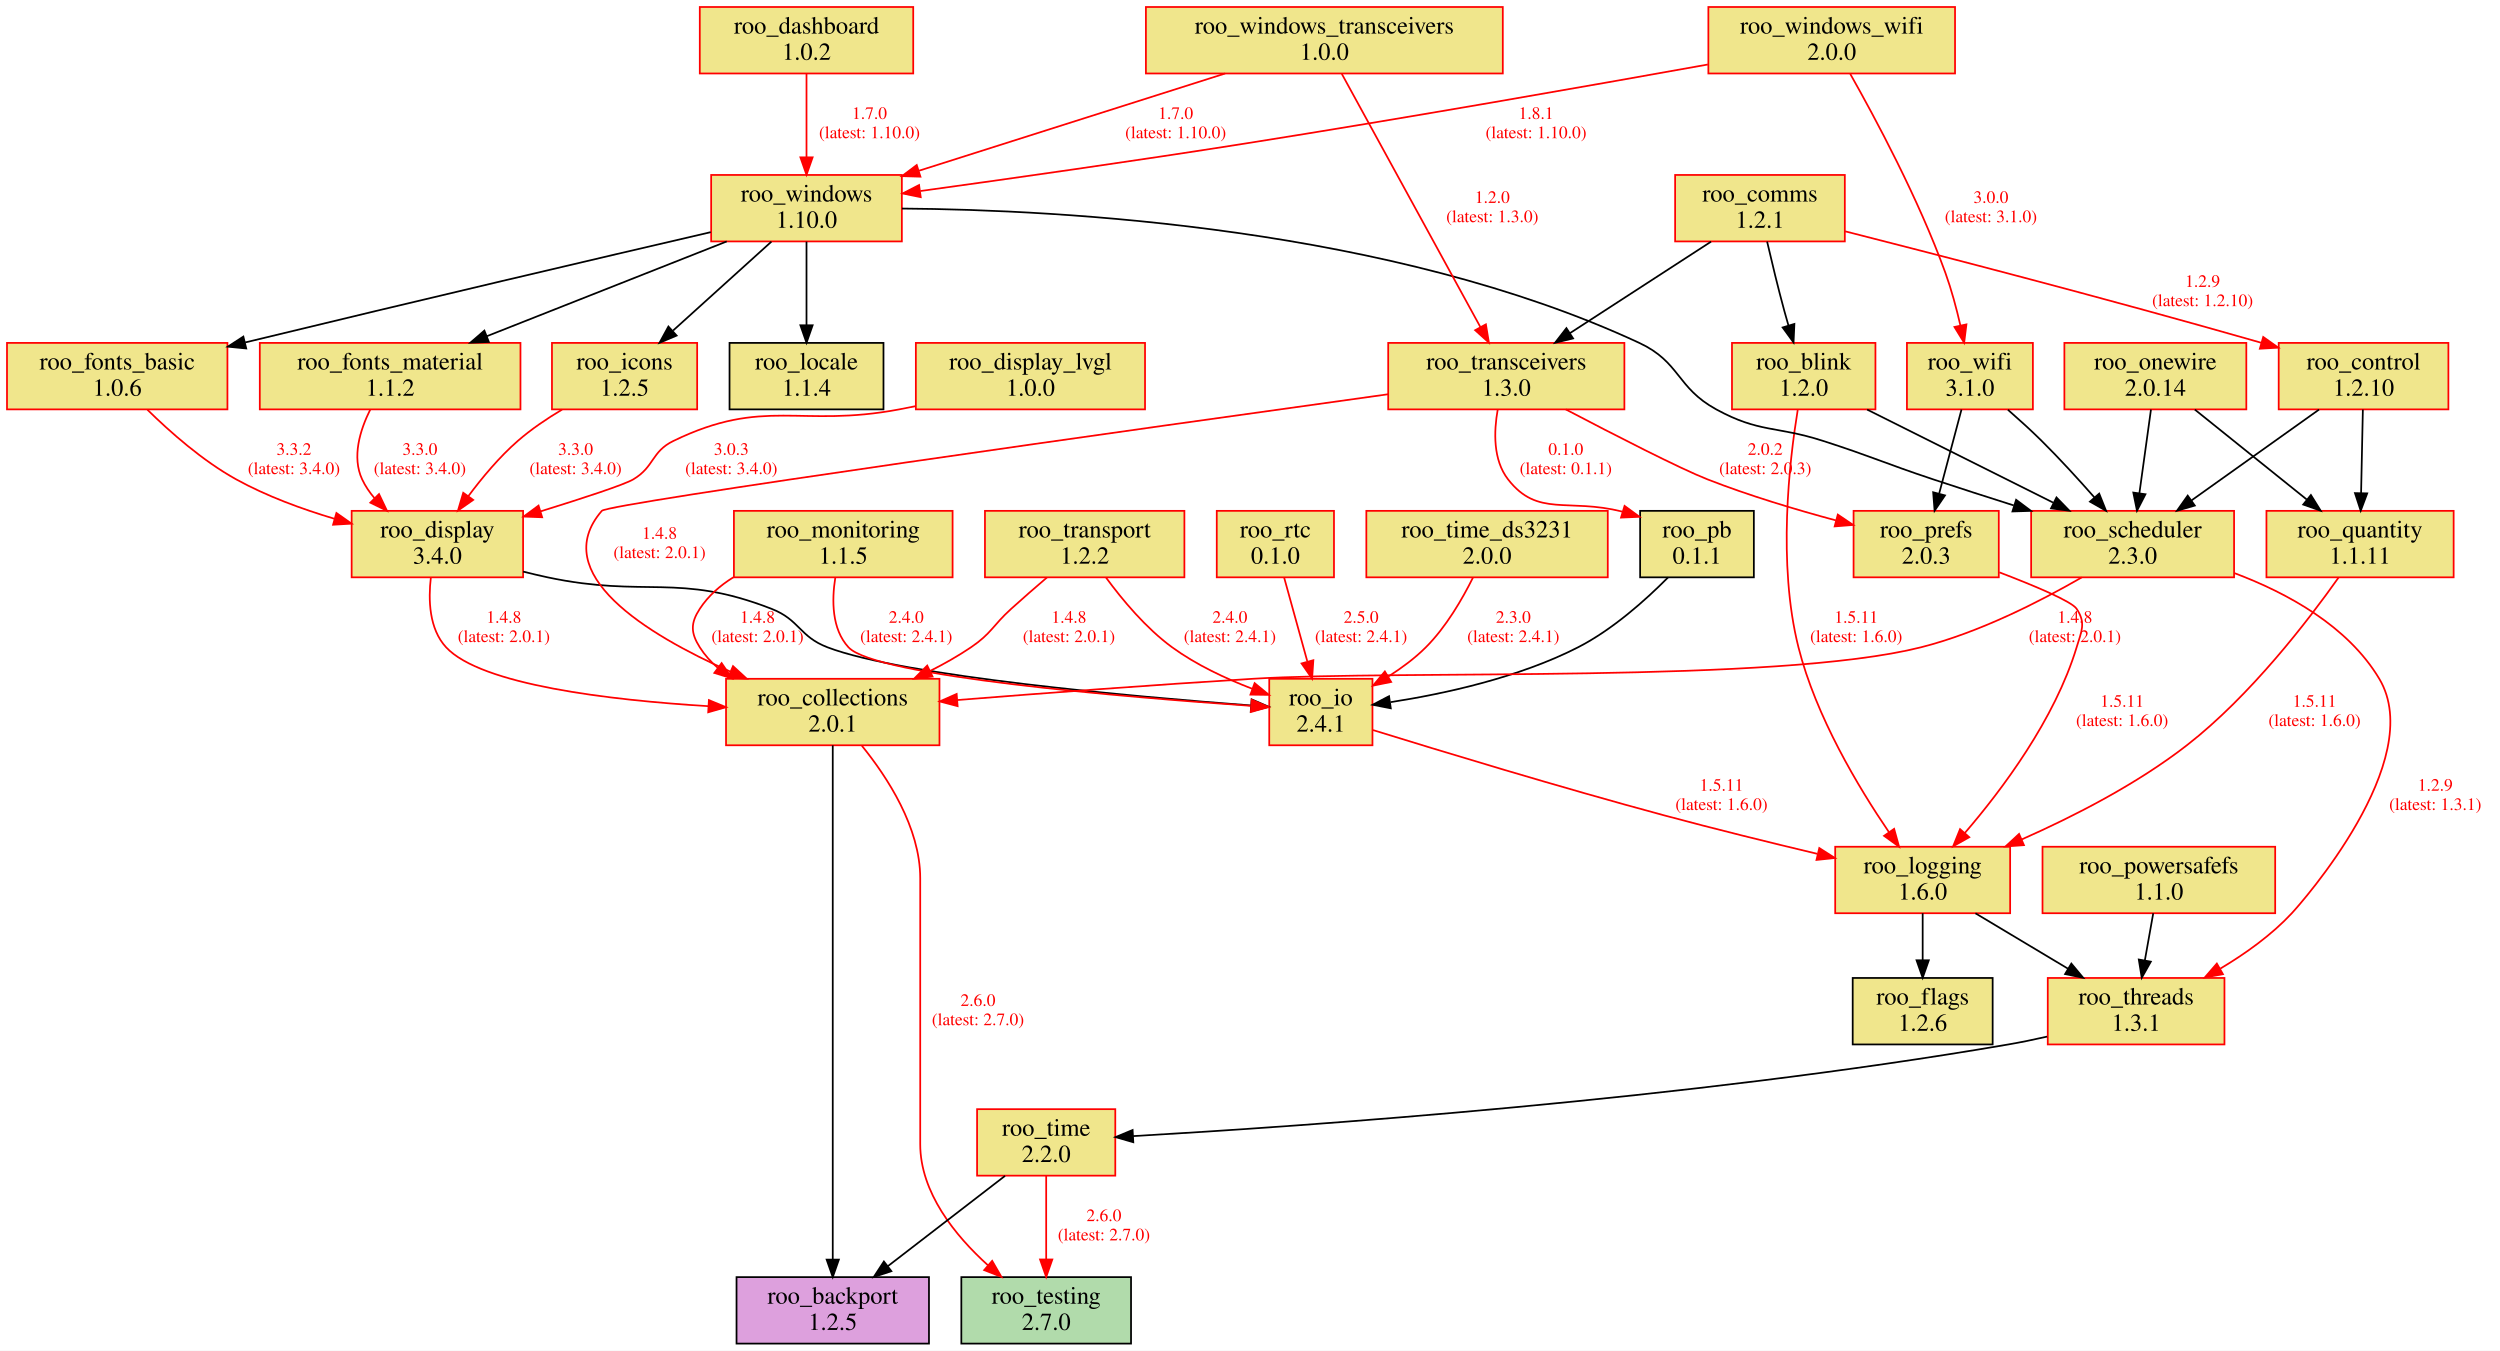
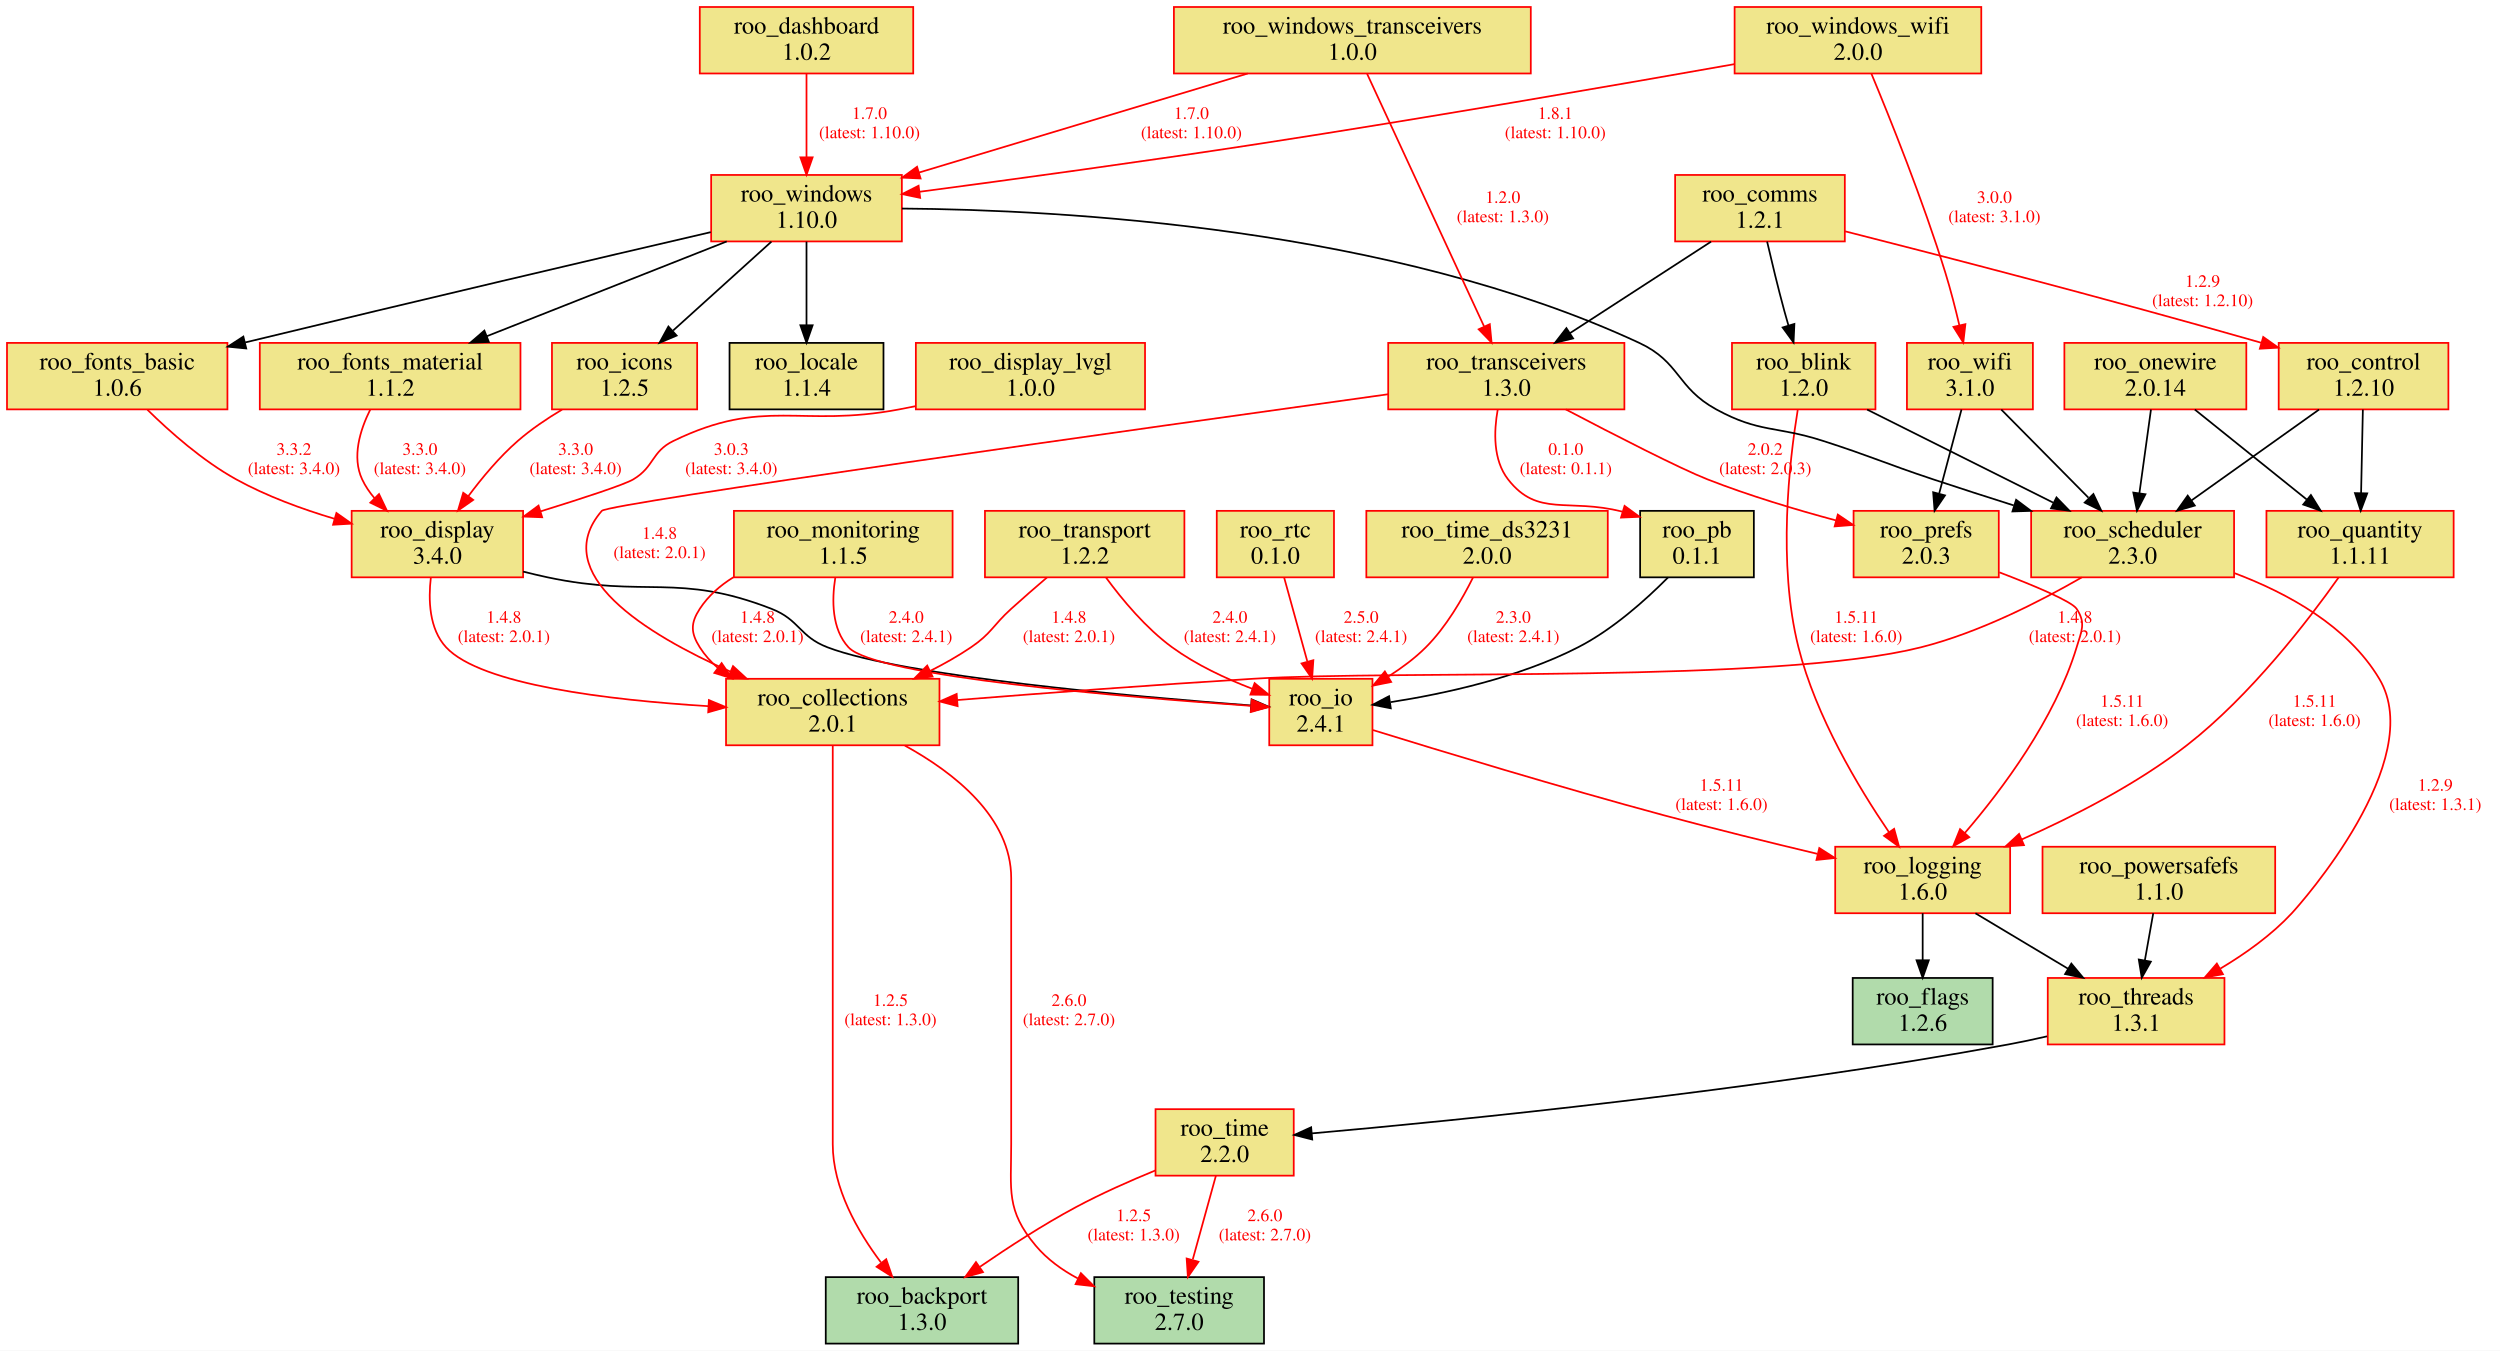
<svg xmlns="http://www.w3.org/2000/svg" width="1429pt" height="772pt" viewBox="0.00 0.00 1429.00 772.00">
  <g id="graph0" class="graph" transform="scale(1 1) rotate(0) translate(4 768)">
    <polygon fill="white" stroke="transparent" points="-4,4 -4,-768 1425,-768 1425,4 -4,4" />
    <g id="node1" class="node">
-       <polygon fill="plum" stroke="black" points="527,-38 417,-38 417,0 527,0 527,-38" />
-       <text text-anchor="middle" x="472" y="-22.8" font-family="Times,serif" font-size="14.00">roo_backport</text>
-       <text text-anchor="middle" x="472" y="-7.8" font-family="Times,serif" font-size="14.00">1.2.5</text>
+       <polygon fill="#b1dbab" stroke="black" points="578,-38 468,-38 468,0 578,0 578,-38" />
+       <text text-anchor="middle" x="523" y="-22.8" font-family="Times,serif" font-size="14.00">roo_backport</text>
+       <text text-anchor="middle" x="523" y="-7.8" font-family="Times,serif" font-size="14.00">1.3.0</text>
    </g>
    <g id="node2" class="node">
      <polygon fill="khaki" stroke="red" points="1068,-572 986,-572 986,-534 1068,-534 1068,-572" />
      <text text-anchor="middle" x="1027" y="-556.8" font-family="Times,serif" font-size="14.00">roo_blink</text>
      <text text-anchor="middle" x="1027" y="-541.8" font-family="Times,serif" font-size="14.00">1.2.0</text>
    </g>
    <g id="node15" class="node">
      <polygon fill="khaki" stroke="red" points="1145,-284 1045,-284 1045,-246 1145,-246 1145,-284" />
      <text text-anchor="middle" x="1095" y="-268.8" font-family="Times,serif" font-size="14.00">roo_logging</text>
      <text text-anchor="middle" x="1095" y="-253.8" font-family="Times,serif" font-size="14.00">1.6.0</text>
    </g>
    <g id="edge1" class="edge">
      <path fill="none" stroke="red" d="M1023.57,-533.63C1018.79,-504.4 1011.98,-445.71 1024,-398 1033.95,-358.5 1058.28,-317.95 1075.68,-292.4" />
      <polygon fill="red" stroke="red" points="1078.68,-294.23 1081.51,-284.02 1072.93,-290.23 1078.68,-294.23" />
      <text text-anchor="middle" x="1057" y="-412" font-family="Times,serif" font-size="10.00" fill="red">1.5.11</text>
      <text text-anchor="middle" x="1057" y="-401" font-family="Times,serif" font-size="10.00" fill="red">(latest: 1.6.0)</text>
    </g>
    <g id="node23" class="node">
      <polygon fill="khaki" stroke="red" points="1273,-476 1157,-476 1157,-438 1273,-438 1273,-476" />
      <text text-anchor="middle" x="1215" y="-460.8" font-family="Times,serif" font-size="14.00">roo_scheduler</text>
      <text text-anchor="middle" x="1215" y="-445.8" font-family="Times,serif" font-size="14.00">2.3.0</text>
    </g>
    <g id="edge2" class="edge">
      <path fill="none" stroke="black" d="M1063.25,-533.88C1093.55,-518.73 1136.92,-497.04 1169.54,-480.73" />
      <polygon fill="black" stroke="black" points="1171.48,-483.67 1178.86,-476.07 1168.35,-477.41 1171.48,-483.67" />
    </g>
    <g id="node3" class="node">
      <polygon fill="khaki" stroke="red" points="533,-380 411,-380 411,-342 533,-342 533,-380" />
      <text text-anchor="middle" x="472" y="-364.8" font-family="Times,serif" font-size="14.00">roo_collections</text>
      <text text-anchor="middle" x="472" y="-349.8" font-family="Times,serif" font-size="14.00">2.0.1</text>
    </g>
    <g id="edge4" class="edge">
-       <path fill="none" stroke="black" d="M472,-341.98C472,-323.06 472,-292.44 472,-266 472,-266 472,-266 472,-114 472,-91.9 472,-66.88 472,-48.21" />
-       <polygon fill="black" stroke="black" points="475.5,-48.02 472,-38.02 468.5,-48.02 475.5,-48.02" />
+       <path fill="none" stroke="red" d="M472,-341.98C472,-323.06 472,-292.44 472,-266 472,-266 472,-266 472,-114 472,-88.95 486.17,-64.19 499.57,-46.38" />
+       <polygon fill="red" stroke="red" points="502.56,-48.24 506.02,-38.22 497.07,-43.9 502.56,-48.24" />
+       <text text-anchor="middle" x="505" y="-193" font-family="Times,serif" font-size="10.00" fill="red">1.2.5</text>
+       <text text-anchor="middle" x="505" y="-182" font-family="Times,serif" font-size="10.00" fill="red">(latest: 1.3.0)</text>
    </g>
    <g id="node24" class="node">
-       <polygon fill="#b1dbab" stroke="black" points="642.5,-38 545.5,-38 545.5,0 642.5,0 642.5,-38" />
-       <text text-anchor="middle" x="594" y="-22.8" font-family="Times,serif" font-size="14.00">roo_testing</text>
-       <text text-anchor="middle" x="594" y="-7.8" font-family="Times,serif" font-size="14.00">2.7.0</text>
+       <polygon fill="#b1dbab" stroke="black" points="718.5,-38 621.5,-38 621.5,0 718.5,0 718.5,-38" />
+       <text text-anchor="middle" x="670" y="-22.8" font-family="Times,serif" font-size="14.00">roo_testing</text>
+       <text text-anchor="middle" x="670" y="-7.8" font-family="Times,serif" font-size="14.00">2.7.0</text>
    </g>
    <g id="edge3" class="edge">
-       <path fill="none" stroke="red" d="M488.65,-341.72C503.19,-323.8 522,-295.02 522,-266 522,-266 522,-266 522,-114 522,-86.36 541.87,-61.82 560.73,-44.75" />
-       <polygon fill="red" stroke="red" points="563.12,-47.31 568.41,-38.13 558.55,-42.01 563.12,-47.31" />
-       <text text-anchor="middle" x="555" y="-193" font-family="Times,serif" font-size="10.00" fill="red">2.6.0</text>
-       <text text-anchor="middle" x="555" y="-182" font-family="Times,serif" font-size="10.00" fill="red">(latest: 2.7.0)</text>
+       <path fill="none" stroke="red" d="M513.19,-341.84C541.5,-326.26 574,-300.8 574,-266 574,-266 574,-266 574,-114 574,-87.48 570.98,-76.33 588,-56 594.51,-48.22 603.03,-42.07 612.11,-37.22" />
+       <polygon fill="red" stroke="red" points="613.83,-40.28 621.33,-32.79 610.8,-33.97 613.83,-40.28" />
+       <text text-anchor="middle" x="607" y="-193" font-family="Times,serif" font-size="10.00" fill="red">2.6.0</text>
+       <text text-anchor="middle" x="607" y="-182" font-family="Times,serif" font-size="10.00" fill="red">(latest: 2.7.0)</text>
    </g>
    <g id="node4" class="node">
      <polygon fill="khaki" stroke="red" points="1050.5,-668 953.5,-668 953.5,-630 1050.5,-630 1050.5,-668" />
      <text text-anchor="middle" x="1002" y="-652.8" font-family="Times,serif" font-size="14.00">roo_comms</text>
      <text text-anchor="middle" x="1002" y="-637.8" font-family="Times,serif" font-size="14.00">1.2.1</text>
    </g>
    <g id="edge5" class="edge">
      <path fill="none" stroke="black" d="M1006.08,-629.9C1008.73,-618.43 1012.37,-603.29 1016,-590 1016.72,-587.37 1017.49,-584.65 1018.29,-581.92" />
      <polygon fill="black" stroke="black" points="1021.67,-582.84 1021.19,-572.25 1014.96,-580.82 1021.67,-582.84" />
    </g>
    <g id="node5" class="node">
      <polygon fill="khaki" stroke="red" points="1395.5,-572 1298.5,-572 1298.5,-534 1395.5,-534 1395.5,-572" />
      <text text-anchor="middle" x="1347" y="-556.8" font-family="Times,serif" font-size="14.00">roo_control</text>
      <text text-anchor="middle" x="1347" y="-541.8" font-family="Times,serif" font-size="14.00">1.2.10</text>
    </g>
    <g id="edge6" class="edge">
      <path fill="none" stroke="red" d="M1050.67,-635.78C1105.88,-621.76 1198.83,-597.72 1288.52,-572.08" />
      <polygon fill="red" stroke="red" points="1289.66,-575.4 1298.31,-569.27 1287.73,-568.67 1289.66,-575.4" />
      <text text-anchor="middle" x="1255" y="-604" font-family="Times,serif" font-size="10.00" fill="red">1.2.9</text>
      <text text-anchor="middle" x="1255" y="-593" font-family="Times,serif" font-size="10.00" fill="red">(latest: 1.2.10)</text>
    </g>
    <g id="node28" class="node">
      <polygon fill="khaki" stroke="red" points="924.5,-572 789.5,-572 789.5,-534 924.5,-534 924.5,-572" />
      <text text-anchor="middle" x="857" y="-556.8" font-family="Times,serif" font-size="14.00">roo_transceivers</text>
      <text text-anchor="middle" x="857" y="-541.8" font-family="Times,serif" font-size="14.00">1.3.0</text>
    </g>
    <g id="edge7" class="edge">
      <path fill="none" stroke="black" d="M974.04,-629.88C951.07,-614.99 918.37,-593.78 893.37,-577.57" />
      <polygon fill="black" stroke="black" points="895.17,-574.57 884.87,-572.07 891.36,-580.45 895.17,-574.57" />
    </g>
    <g id="node21" class="node">
      <polygon fill="khaki" stroke="red" points="1398.5,-476 1291.5,-476 1291.5,-438 1398.5,-438 1398.5,-476" />
      <text text-anchor="middle" x="1345" y="-460.8" font-family="Times,serif" font-size="14.00">roo_quantity</text>
      <text text-anchor="middle" x="1345" y="-445.8" font-family="Times,serif" font-size="14.00">1.1.11</text>
    </g>
    <g id="edge8" class="edge">
      <path fill="none" stroke="black" d="M1346.61,-533.88C1346.33,-520.35 1345.93,-501.62 1345.6,-486.15" />
      <polygon fill="black" stroke="black" points="1349.1,-485.99 1345.38,-476.07 1342.1,-486.14 1349.1,-485.99" />
    </g>
    <g id="edge9" class="edge">
      <path fill="none" stroke="black" d="M1321.55,-533.88C1300.82,-519.12 1271.39,-498.15 1248.7,-482" />
      <polygon fill="black" stroke="black" points="1250.55,-479.02 1240.37,-476.07 1246.49,-484.72 1250.55,-479.02" />
    </g>
    <g id="node6" class="node">
      <polygon fill="khaki" stroke="red" points="518,-764 396,-764 396,-726 518,-726 518,-764" />
      <text text-anchor="middle" x="457" y="-748.8" font-family="Times,serif" font-size="14.00">roo_dashboard</text>
      <text text-anchor="middle" x="457" y="-733.8" font-family="Times,serif" font-size="14.00">1.0.2</text>
    </g>
    <g id="node31" class="node">
      <polygon fill="khaki" stroke="red" points="511.5,-668 402.5,-668 402.5,-630 511.5,-630 511.5,-668" />
      <text text-anchor="middle" x="457" y="-652.8" font-family="Times,serif" font-size="14.00">roo_windows</text>
      <text text-anchor="middle" x="457" y="-637.8" font-family="Times,serif" font-size="14.00">1.10.0</text>
    </g>
    <g id="edge10" class="edge">
      <path fill="none" stroke="red" d="M457,-725.88C457,-712.35 457,-693.62 457,-678.15" />
      <polygon fill="red" stroke="red" points="460.5,-678.07 457,-668.07 453.5,-678.07 460.5,-678.07" />
      <text text-anchor="middle" x="493" y="-700" font-family="Times,serif" font-size="10.00" fill="red">1.7.0</text>
      <text text-anchor="middle" x="493" y="-689" font-family="Times,serif" font-size="10.00" fill="red">(latest: 1.10.0)</text>
    </g>
    <g id="node7" class="node">
      <polygon fill="khaki" stroke="red" points="295,-476 197,-476 197,-438 295,-438 295,-476" />
      <text text-anchor="middle" x="246" y="-460.8" font-family="Times,serif" font-size="14.00">roo_display</text>
      <text text-anchor="middle" x="246" y="-445.8" font-family="Times,serif" font-size="14.00">3.4.0</text>
    </g>
    <g id="edge11" class="edge">
      <path fill="none" stroke="red" d="M242.29,-438C240.77,-425.22 241.24,-408.52 251,-398 270.95,-376.49 344.2,-367.83 400.96,-364.34" />
      <polygon fill="red" stroke="red" points="401.21,-367.83 410.99,-363.77 400.81,-360.85 401.21,-367.83" />
      <text text-anchor="middle" x="284" y="-412" font-family="Times,serif" font-size="10.00" fill="red">1.4.8</text>
      <text text-anchor="middle" x="284" y="-401" font-family="Times,serif" font-size="10.00" fill="red">(latest: 2.0.1)</text>
    </g>
    <g id="node13" class="node">
      <polygon fill="khaki" stroke="red" points="780.5,-380 721.5,-380 721.5,-342 780.5,-342 780.5,-380" />
      <text text-anchor="middle" x="751" y="-364.8" font-family="Times,serif" font-size="14.00">roo_io</text>
      <text text-anchor="middle" x="751" y="-349.8" font-family="Times,serif" font-size="14.00">2.4.1</text>
    </g>
    <g id="edge12" class="edge">
      <path fill="none" stroke="black" d="M295.02,-441.28C299.72,-440.09 304.44,-438.97 309,-438 365.2,-426.08 383.46,-440.83 437,-420 453.08,-413.74 452.88,-404.15 469,-398 512.33,-381.46 644.03,-369.8 711,-364.77" />
      <polygon fill="black" stroke="black" points="711.45,-368.25 721.16,-364.02 710.93,-361.27 711.45,-368.25" />
    </g>
    <g id="node8" class="node">
      <polygon fill="khaki" stroke="red" points="650.5,-572 519.5,-572 519.5,-534 650.5,-534 650.5,-572" />
      <text text-anchor="middle" x="585" y="-556.8" font-family="Times,serif" font-size="14.00">roo_display_lvgl</text>
      <text text-anchor="middle" x="585" y="-541.8" font-family="Times,serif" font-size="14.00">1.0.0</text>
    </g>
    <g id="edge13" class="edge">
      <path fill="none" stroke="red" d="M519.23,-535.83C516.11,-535.19 513.03,-534.57 510,-534 453.12,-523.23 433.1,-541.23 381,-516 368.27,-509.84 370.15,-501.24 358,-494 352.89,-490.96 329.22,-483.22 304.95,-475.7" />
      <polygon fill="red" stroke="red" points="305.89,-472.33 295.3,-472.73 303.83,-479.02 305.89,-472.33" />
      <text text-anchor="middle" x="414" y="-508" font-family="Times,serif" font-size="10.00" fill="red">3.0.3</text>
      <text text-anchor="middle" x="414" y="-497" font-family="Times,serif" font-size="10.00" fill="red">(latest: 3.4.0)</text>
    </g>
    <g id="node9" class="node">
-       <polygon fill="khaki" stroke="black" points="1135,-209 1055,-209 1055,-171 1135,-171 1135,-209" />
+       <polygon fill="#b1dbab" stroke="black" points="1135,-209 1055,-209 1055,-171 1135,-171 1135,-209" />
      <text text-anchor="middle" x="1095" y="-193.8" font-family="Times,serif" font-size="14.00">roo_flags</text>
      <text text-anchor="middle" x="1095" y="-178.8" font-family="Times,serif" font-size="14.00">1.2.6</text>
    </g>
    <g id="node10" class="node">
      <polygon fill="khaki" stroke="red" points="126,-572 0,-572 0,-534 126,-534 126,-572" />
      <text text-anchor="middle" x="63" y="-556.8" font-family="Times,serif" font-size="14.00">roo_fonts_basic</text>
      <text text-anchor="middle" x="63" y="-541.8" font-family="Times,serif" font-size="14.00">1.0.6</text>
    </g>
    <g id="edge14" class="edge">
      <path fill="none" stroke="red" d="M80.25,-533.81C93.17,-521.1 111.85,-504.58 131,-494 148.31,-484.44 168.51,-477.03 187.11,-471.49" />
      <polygon fill="red" stroke="red" points="188.3,-474.79 196.96,-468.68 186.38,-468.06 188.3,-474.79" />
      <text text-anchor="middle" x="164" y="-508" font-family="Times,serif" font-size="10.00" fill="red">3.3.2</text>
      <text text-anchor="middle" x="164" y="-497" font-family="Times,serif" font-size="10.00" fill="red">(latest: 3.4.0)</text>
    </g>
    <g id="node11" class="node">
      <polygon fill="khaki" stroke="red" points="293.5,-572 144.5,-572 144.5,-534 293.5,-534 293.5,-572" />
      <text text-anchor="middle" x="219" y="-556.8" font-family="Times,serif" font-size="14.00">roo_fonts_material</text>
      <text text-anchor="middle" x="219" y="-541.8" font-family="Times,serif" font-size="14.00">1.1.2</text>
    </g>
    <g id="edge15" class="edge">
      <path fill="none" stroke="red" d="M207.66,-533.94C201.81,-522.21 197.03,-506.78 203,-494 204.81,-490.13 207.26,-486.53 210.08,-483.22" />
      <polygon fill="red" stroke="red" points="212.65,-485.6 217.2,-476.03 207.68,-480.67 212.65,-485.6" />
      <text text-anchor="middle" x="236" y="-508" font-family="Times,serif" font-size="10.00" fill="red">3.3.0</text>
      <text text-anchor="middle" x="236" y="-497" font-family="Times,serif" font-size="10.00" fill="red">(latest: 3.4.0)</text>
    </g>
    <g id="node12" class="node">
      <polygon fill="khaki" stroke="red" points="394.5,-572 311.5,-572 311.5,-534 394.5,-534 394.5,-572" />
      <text text-anchor="middle" x="353" y="-556.8" font-family="Times,serif" font-size="14.00">roo_icons</text>
      <text text-anchor="middle" x="353" y="-541.8" font-family="Times,serif" font-size="14.00">1.2.5</text>
    </g>
    <g id="edge16" class="edge">
      <path fill="none" stroke="red" d="M317.3,-533.89C308.59,-528.7 299.6,-522.62 292,-516 281.45,-506.81 271.55,-494.94 263.66,-484.34" />
      <polygon fill="red" stroke="red" points="266.47,-482.25 257.79,-476.18 260.79,-486.34 266.47,-482.25" />
      <text text-anchor="middle" x="325" y="-508" font-family="Times,serif" font-size="10.00" fill="red">3.3.0</text>
      <text text-anchor="middle" x="325" y="-497" font-family="Times,serif" font-size="10.00" fill="red">(latest: 3.4.0)</text>
    </g>
    <g id="edge17" class="edge">
      <path fill="none" stroke="red" d="M780.76,-350.7C819.05,-338.84 887.72,-317.97 947,-302 975.75,-294.25 1007.85,-286.36 1034.78,-279.94" />
      <polygon fill="red" stroke="red" points="1035.91,-283.27 1044.83,-277.56 1034.3,-276.46 1035.91,-283.27" />
      <text text-anchor="middle" x="980" y="-316" font-family="Times,serif" font-size="10.00" fill="red">1.5.11</text>
      <text text-anchor="middle" x="980" y="-305" font-family="Times,serif" font-size="10.00" fill="red">(latest: 1.6.0)</text>
    </g>
    <g id="node14" class="node">
      <polygon fill="khaki" stroke="black" points="501,-572 413,-572 413,-534 501,-534 501,-572" />
      <text text-anchor="middle" x="457" y="-556.8" font-family="Times,serif" font-size="14.00">roo_locale</text>
      <text text-anchor="middle" x="457" y="-541.8" font-family="Times,serif" font-size="14.00">1.1.4</text>
    </g>
    <g id="edge18" class="edge">
      <path fill="none" stroke="black" d="M1095,-245.96C1095,-237.88 1095,-228.18 1095,-219.18" />
      <polygon fill="black" stroke="black" points="1098.5,-219.09 1095,-209.09 1091.5,-219.09 1098.5,-219.09" />
    </g>
    <g id="node25" class="node">
      <polygon fill="khaki" stroke="red" points="1267.5,-209 1166.5,-209 1166.5,-171 1267.5,-171 1267.5,-209" />
      <text text-anchor="middle" x="1217" y="-193.8" font-family="Times,serif" font-size="14.00">roo_threads</text>
      <text text-anchor="middle" x="1217" y="-178.8" font-family="Times,serif" font-size="14.00">1.3.1</text>
    </g>
    <g id="edge19" class="edge">
      <path fill="none" stroke="black" d="M1125.16,-245.96C1141.14,-236.39 1160.96,-224.53 1178.09,-214.28" />
      <polygon fill="black" stroke="black" points="1179.98,-217.23 1186.77,-209.09 1176.39,-211.22 1179.98,-217.23" />
    </g>
    <g id="node16" class="node">
      <polygon fill="khaki" stroke="red" points="540.5,-476 415.5,-476 415.5,-438 540.5,-438 540.5,-476" />
      <text text-anchor="middle" x="478" y="-460.8" font-family="Times,serif" font-size="14.00">roo_monitoring</text>
      <text text-anchor="middle" x="478" y="-445.8" font-family="Times,serif" font-size="14.00">1.1.5</text>
    </g>
    <g id="edge20" class="edge">
      <path fill="none" stroke="red" d="M415.17,-438.01C407.6,-433.32 400.85,-427.42 396,-420 390.65,-411.81 390.77,-406.26 396,-398 398.81,-393.56 402.32,-389.66 406.3,-386.24" />
      <polygon fill="red" stroke="red" points="408.48,-388.98 414.43,-380.21 404.31,-383.35 408.48,-388.98" />
      <text text-anchor="middle" x="429" y="-412" font-family="Times,serif" font-size="10.00" fill="red">1.4.8</text>
      <text text-anchor="middle" x="429" y="-401" font-family="Times,serif" font-size="10.00" fill="red">(latest: 2.0.1)</text>
    </g>
    <g id="edge21" class="edge">
      <path fill="none" stroke="red" d="M473.44,-437.73C471.43,-424.98 471.36,-408.45 481,-398 496.32,-381.38 639.35,-369.51 710.79,-364.56" />
      <polygon fill="red" stroke="red" points="711.46,-368.02 721.2,-363.85 710.98,-361.04 711.46,-368.02" />
      <text text-anchor="middle" x="514" y="-412" font-family="Times,serif" font-size="10.00" fill="red">2.4.0</text>
      <text text-anchor="middle" x="514" y="-401" font-family="Times,serif" font-size="10.00" fill="red">(latest: 2.4.1)</text>
    </g>
    <g id="node17" class="node">
      <polygon fill="khaki" stroke="red" points="1280,-572 1176,-572 1176,-534 1280,-534 1280,-572" />
      <text text-anchor="middle" x="1228" y="-556.8" font-family="Times,serif" font-size="14.00">roo_onewire</text>
      <text text-anchor="middle" x="1228" y="-541.8" font-family="Times,serif" font-size="14.00">2.0.14</text>
    </g>
    <g id="edge23" class="edge">
      <path fill="none" stroke="black" d="M1250.56,-533.88C1268.77,-519.25 1294.56,-498.52 1314.59,-482.43" />
      <polygon fill="black" stroke="black" points="1316.91,-485.06 1322.51,-476.07 1312.52,-479.6 1316.91,-485.06" />
    </g>
    <g id="edge22" class="edge">
      <path fill="none" stroke="black" d="M1225.49,-533.88C1223.62,-520.35 1221.03,-501.62 1218.89,-486.15" />
      <polygon fill="black" stroke="black" points="1222.34,-485.49 1217.5,-476.07 1215.4,-486.45 1222.34,-485.49" />
    </g>
    <g id="node18" class="node">
      <polygon fill="khaki" stroke="black" points="998.5,-476 933.5,-476 933.5,-438 998.5,-438 998.5,-476" />
      <text text-anchor="middle" x="966" y="-460.8" font-family="Times,serif" font-size="14.00">roo_pb</text>
      <text text-anchor="middle" x="966" y="-445.8" font-family="Times,serif" font-size="14.00">0.1.1</text>
    </g>
    <g id="edge24" class="edge">
      <path fill="none" stroke="black" d="M949.49,-437.98C936.65,-425.02 917.75,-408.11 898,-398 864.11,-380.65 821.48,-371.41 790.87,-366.65" />
      <polygon fill="black" stroke="black" points="790.98,-363.13 780.58,-365.15 789.97,-370.06 790.98,-363.13" />
    </g>
    <g id="node19" class="node">
      <polygon fill="khaki" stroke="red" points="1296.5,-284 1163.5,-284 1163.5,-246 1296.5,-246 1296.5,-284" />
      <text text-anchor="middle" x="1230" y="-268.8" font-family="Times,serif" font-size="14.00">roo_powersafefs</text>
      <text text-anchor="middle" x="1230" y="-253.8" font-family="Times,serif" font-size="14.00">1.1.0</text>
    </g>
    <g id="edge25" class="edge">
      <path fill="none" stroke="black" d="M1226.79,-245.96C1225.35,-237.88 1223.62,-228.18 1222.02,-219.18" />
      <polygon fill="black" stroke="black" points="1225.42,-218.32 1220.22,-209.09 1218.53,-219.55 1225.42,-218.32" />
    </g>
    <g id="node20" class="node">
      <polygon fill="khaki" stroke="red" points="1138.5,-476 1055.5,-476 1055.5,-438 1138.5,-438 1138.5,-476" />
      <text text-anchor="middle" x="1097" y="-460.8" font-family="Times,serif" font-size="14.00">roo_prefs</text>
      <text text-anchor="middle" x="1097" y="-445.8" font-family="Times,serif" font-size="14.00">2.0.3</text>
    </g>
    <g id="edge26" class="edge">
      <path fill="none" stroke="red" d="M1138.82,-440.86C1159.3,-433.03 1180.18,-424.24 1183,-420 1188.42,-411.86 1185.83,-407.36 1183,-398 1170.54,-356.85 1140.55,-316.8 1119.05,-291.81" />
      <polygon fill="red" stroke="red" points="1121.63,-289.45 1112.4,-284.25 1116.37,-294.07 1121.63,-289.45" />
      <text text-anchor="middle" x="1209" y="-364" font-family="Times,serif" font-size="10.00" fill="red">1.5.11</text>
      <text text-anchor="middle" x="1209" y="-353" font-family="Times,serif" font-size="10.00" fill="red">(latest: 1.6.0)</text>
    </g>
    <g id="edge27" class="edge">
      <path fill="none" stroke="red" d="M1332.71,-437.86C1315.55,-413.58 1282.42,-370.32 1246,-342 1217.47,-319.81 1181.43,-301.38 1151.72,-288.23" />
      <polygon fill="red" stroke="red" points="1152.89,-284.91 1142.32,-284.14 1150.1,-291.34 1152.89,-284.91" />
      <text text-anchor="middle" x="1319" y="-364" font-family="Times,serif" font-size="10.00" fill="red">1.5.11</text>
      <text text-anchor="middle" x="1319" y="-353" font-family="Times,serif" font-size="10.00" fill="red">(latest: 1.6.0)</text>
    </g>
    <g id="node22" class="node">
      <polygon fill="khaki" stroke="red" points="758.5,-476 691.5,-476 691.5,-438 758.5,-438 758.5,-476" />
      <text text-anchor="middle" x="725" y="-460.8" font-family="Times,serif" font-size="14.00">roo_rtc</text>
      <text text-anchor="middle" x="725" y="-445.8" font-family="Times,serif" font-size="14.00">0.1.0</text>
    </g>
    <g id="edge28" class="edge">
      <path fill="none" stroke="red" d="M730.01,-437.88C733.75,-424.35 738.94,-405.62 743.21,-390.15" />
      <polygon fill="red" stroke="red" points="746.71,-390.64 746,-380.07 739.96,-388.77 746.71,-390.64" />
      <text text-anchor="middle" x="774" y="-412" font-family="Times,serif" font-size="10.00" fill="red">2.5.0</text>
      <text text-anchor="middle" x="774" y="-401" font-family="Times,serif" font-size="10.00" fill="red">(latest: 2.4.1)</text>
    </g>
    <g id="edge29" class="edge">
      <path fill="none" stroke="red" d="M1185.93,-437.96C1162.17,-424.25 1127.2,-406.37 1094,-398 1011.6,-377.22 796.83,-385.18 712,-380 655.27,-376.54 591.07,-371.67 543.36,-367.87" />
      <polygon fill="red" stroke="red" points="543.37,-364.36 533.13,-367.06 542.82,-371.34 543.37,-364.36" />
      <text text-anchor="middle" x="1182" y="-412" font-family="Times,serif" font-size="10.00" fill="red">1.4.8</text>
      <text text-anchor="middle" x="1182" y="-401" font-family="Times,serif" font-size="10.00" fill="red">(latest: 2.0.1)</text>
    </g>
    <g id="edge30" class="edge">
      <path fill="none" stroke="red" d="M1273.26,-440.38C1303.6,-428.97 1338.04,-410.09 1356,-380 1383.88,-333.29 1310.96,-251.33 1306,-246 1294.43,-233.55 1279.43,-222.85 1265.05,-214.29" />
      <polygon fill="red" stroke="red" points="1266.63,-211.16 1256.21,-209.24 1263.15,-217.24 1266.63,-211.16" />
      <text text-anchor="middle" x="1388" y="-316" font-family="Times,serif" font-size="10.00" fill="red">1.2.9</text>
      <text text-anchor="middle" x="1388" y="-305" font-family="Times,serif" font-size="10.00" fill="red">(latest: 1.3.1)</text>
    </g>
    <g id="node26" class="node">
-       <polygon fill="khaki" stroke="red" points="633.5,-134 554.5,-134 554.5,-96 633.5,-96 633.5,-134" />
-       <text text-anchor="middle" x="594" y="-118.8" font-family="Times,serif" font-size="14.00">roo_time</text>
-       <text text-anchor="middle" x="594" y="-103.8" font-family="Times,serif" font-size="14.00">2.2.0</text>
+       <polygon fill="khaki" stroke="red" points="735.5,-134 656.5,-134 656.5,-96 735.5,-96 735.5,-134" />
+       <text text-anchor="middle" x="696" y="-118.8" font-family="Times,serif" font-size="14.00">roo_time</text>
+       <text text-anchor="middle" x="696" y="-103.8" font-family="Times,serif" font-size="14.00">2.2.0</text>
    </g>
    <g id="edge31" class="edge">
-       <path fill="none" stroke="black" d="M1166.14,-175.48C1158.75,-173.8 1151.2,-172.24 1144,-171 961.06,-139.46 740.53,-124.18 643.69,-118.6" />
-       <polygon fill="black" stroke="black" points="643.79,-115.1 633.61,-118.03 643.39,-122.09 643.79,-115.1" />
+       <path fill="none" stroke="black" d="M1166.11,-175.63C1158.73,-173.93 1151.19,-172.32 1144,-171 1000.62,-144.62 829.03,-127.53 745.96,-120.17" />
+       <polygon fill="black" stroke="black" points="746.06,-116.66 735.8,-119.27 745.45,-123.64 746.06,-116.66" />
    </g>
    <g id="edge33" class="edge">
-       <path fill="none" stroke="black" d="M570.48,-95.88C551.41,-81.18 524.35,-60.34 503.43,-44.21" />
-       <polygon fill="black" stroke="black" points="505.51,-41.4 495.45,-38.07 501.24,-46.94 505.51,-41.4" />
+       <path fill="none" stroke="red" d="M656.37,-98.97C641.83,-93 625.41,-85.72 611,-78 592.22,-67.94 572.32,-55.03 556.2,-43.95" />
+       <polygon fill="red" stroke="red" points="557.87,-40.85 547.67,-38.01 553.87,-46.6 557.87,-40.85" />
+       <text text-anchor="middle" x="644" y="-70" font-family="Times,serif" font-size="10.00" fill="red">1.2.5</text>
+       <text text-anchor="middle" x="644" y="-59" font-family="Times,serif" font-size="10.00" fill="red">(latest: 1.3.0)</text>
    </g>
    <g id="edge32" class="edge">
-       <path fill="none" stroke="red" d="M594,-95.88C594,-82.35 594,-63.62 594,-48.15" />
-       <polygon fill="red" stroke="red" points="597.5,-48.07 594,-38.07 590.5,-48.07 597.5,-48.07" />
-       <text text-anchor="middle" x="627" y="-70" font-family="Times,serif" font-size="10.00" fill="red">2.6.0</text>
-       <text text-anchor="middle" x="627" y="-59" font-family="Times,serif" font-size="10.00" fill="red">(latest: 2.7.0)</text>
+       <path fill="none" stroke="red" d="M690.99,-95.88C687.25,-82.35 682.06,-63.62 677.79,-48.15" />
+       <polygon fill="red" stroke="red" points="681.04,-46.77 675,-38.07 674.29,-48.64 681.04,-46.77" />
+       <text text-anchor="middle" x="719" y="-70" font-family="Times,serif" font-size="10.00" fill="red">2.6.0</text>
+       <text text-anchor="middle" x="719" y="-59" font-family="Times,serif" font-size="10.00" fill="red">(latest: 2.7.0)</text>
    </g>
    <g id="node27" class="node">
      <polygon fill="khaki" stroke="red" points="915,-476 777,-476 777,-438 915,-438 915,-476" />
      <text text-anchor="middle" x="846" y="-460.8" font-family="Times,serif" font-size="14.00">roo_time_ds3231</text>
      <text text-anchor="middle" x="846" y="-445.8" font-family="Times,serif" font-size="14.00">2.0.0</text>
    </g>
    <g id="edge34" class="edge">
      <path fill="none" stroke="red" d="M838,-437.96C831.9,-425.65 822.57,-409.54 811,-398 804.76,-391.77 797.23,-386.18 789.65,-381.37" />
      <polygon fill="red" stroke="red" points="791.18,-378.2 780.8,-376.08 787.59,-384.21 791.18,-378.2" />
      <text text-anchor="middle" x="861" y="-412" font-family="Times,serif" font-size="10.00" fill="red">2.3.0</text>
      <text text-anchor="middle" x="861" y="-401" font-family="Times,serif" font-size="10.00" fill="red">(latest: 2.4.1)</text>
    </g>
    <g id="edge36" class="edge">
      <path fill="none" stroke="red" d="M789.45,-542.65C650.16,-523.28 343.66,-480.24 340,-476 309.04,-440.16 365.19,-405.55 413.57,-384.06" />
      <polygon fill="red" stroke="red" points="415,-387.25 422.8,-380.07 412.23,-380.82 415,-387.25" />
      <text text-anchor="middle" x="373" y="-460" font-family="Times,serif" font-size="10.00" fill="red">1.4.8</text>
      <text text-anchor="middle" x="373" y="-449" font-family="Times,serif" font-size="10.00" fill="red">(latest: 2.0.1)</text>
    </g>
    <g id="edge35" class="edge">
      <path fill="none" stroke="red" d="M852.1,-533.92C849.86,-521.43 849.35,-505.13 858,-494 874.99,-472.15 891.94,-483.46 923.4,-475.54" />
      <polygon fill="red" stroke="red" points="924.6,-478.84 933.15,-472.59 922.57,-472.14 924.6,-478.84" />
      <text text-anchor="middle" x="891" y="-508" font-family="Times,serif" font-size="10.00" fill="red">0.1.0</text>
      <text text-anchor="middle" x="891" y="-497" font-family="Times,serif" font-size="10.00" fill="red">(latest: 0.1.1)</text>
    </g>
    <g id="edge37" class="edge">
      <path fill="none" stroke="red" d="M890.96,-533.99C918.85,-519.36 956.23,-500.18 972,-494 995.63,-484.73 1022.59,-476.67 1045.42,-470.53" />
      <polygon fill="red" stroke="red" points="1046.48,-473.87 1055.26,-467.94 1044.69,-467.1 1046.48,-473.87" />
      <text text-anchor="middle" x="1005" y="-508" font-family="Times,serif" font-size="10.00" fill="red">2.0.2</text>
      <text text-anchor="middle" x="1005" y="-497" font-family="Times,serif" font-size="10.00" fill="red">(latest: 2.0.3)</text>
    </g>
    <g id="node29" class="node">
      <polygon fill="khaki" stroke="red" points="673,-476 559,-476 559,-438 673,-438 673,-476" />
      <text text-anchor="middle" x="616" y="-460.8" font-family="Times,serif" font-size="14.00">roo_transport</text>
      <text text-anchor="middle" x="616" y="-445.8" font-family="Times,serif" font-size="14.00">1.2.2</text>
    </g>
    <g id="edge38" class="edge">
      <path fill="none" stroke="red" d="M594.44,-437.91C587.82,-432.25 580.55,-425.93 574,-420 563.51,-410.5 562.71,-405.93 551,-398 543.75,-393.09 535.71,-388.55 527.63,-384.47" />
      <polygon fill="red" stroke="red" points="529.05,-381.27 518.52,-380.06 526,-387.57 529.05,-381.27" />
      <text text-anchor="middle" x="607" y="-412" font-family="Times,serif" font-size="10.00" fill="red">1.4.8</text>
      <text text-anchor="middle" x="607" y="-401" font-family="Times,serif" font-size="10.00" fill="red">(latest: 2.0.1)</text>
    </g>
    <g id="edge39" class="edge">
      <path fill="none" stroke="red" d="M628.23,-437.82C637.42,-425.28 650.96,-408.97 666,-398 679.7,-388.01 696.6,-380.13 711.71,-374.32" />
      <polygon fill="red" stroke="red" points="713.14,-377.52 721.33,-370.8 710.74,-370.95 713.14,-377.52" />
      <text text-anchor="middle" x="699" y="-412" font-family="Times,serif" font-size="10.00" fill="red">2.4.0</text>
      <text text-anchor="middle" x="699" y="-401" font-family="Times,serif" font-size="10.00" fill="red">(latest: 2.4.1)</text>
    </g>
    <g id="node30" class="node">
      <polygon fill="khaki" stroke="red" points="1158,-572 1086,-572 1086,-534 1158,-534 1158,-572" />
      <text text-anchor="middle" x="1122" y="-556.8" font-family="Times,serif" font-size="14.00">roo_wifi</text>
      <text text-anchor="middle" x="1122" y="-541.8" font-family="Times,serif" font-size="14.00">3.1.0</text>
    </g>
    <g id="edge40" class="edge">
      <path fill="none" stroke="black" d="M1117.18,-533.88C1113.58,-520.35 1108.6,-501.62 1104.49,-486.15" />
      <polygon fill="black" stroke="black" points="1107.76,-484.83 1101.81,-476.07 1100.99,-486.63 1107.76,-484.83" />
    </g>
    <g id="edge41" class="edge">
-       <path fill="none" stroke="black" d="M1143.72,-533.78C1150.07,-528.23 1156.94,-522 1163,-516 1173.34,-505.77 1184.17,-493.89 1193.26,-483.56" />
-       <polygon fill="black" stroke="black" points="1195.9,-485.86 1199.83,-476.02 1190.62,-481.26 1195.9,-485.86" />
+       <path fill="none" stroke="black" d="M1139.93,-533.88C1154.08,-519.57 1174,-499.44 1189.76,-483.51" />
+       <polygon fill="black" stroke="black" points="1192.58,-485.64 1197.12,-476.07 1187.6,-480.72 1192.58,-485.64" />
    </g>
    <g id="edge42" class="edge">
      <path fill="none" stroke="black" d="M402.25,-635.31C340.21,-620.88 235.77,-596.43 136.14,-572.26" />
      <polygon fill="black" stroke="black" points="136.75,-568.81 126.2,-569.85 135.1,-575.61 136.75,-568.81" />
    </g>
    <g id="edge43" class="edge">
      <path fill="none" stroke="black" d="M411.39,-629.99C372.32,-614.56 315.94,-592.29 274.3,-575.84" />
      <polygon fill="black" stroke="black" points="275.44,-572.53 264.86,-572.11 272.87,-579.04 275.44,-572.53" />
    </g>
    <g id="edge45" class="edge">
      <path fill="none" stroke="black" d="M436.95,-629.88C420.98,-615.44 398.44,-595.07 380.74,-579.07" />
      <polygon fill="black" stroke="black" points="382.76,-576.18 372.99,-572.07 378.06,-581.37 382.76,-576.18" />
    </g>
    <g id="edge44" class="edge">
      <path fill="none" stroke="black" d="M457,-629.88C457,-616.35 457,-597.62 457,-582.15" />
      <polygon fill="black" stroke="black" points="460.5,-582.07 457,-572.07 453.5,-582.07 460.5,-582.07" />
    </g>
    <g id="edge46" class="edge">
      <path fill="none" stroke="black" d="M511.54,-648.79C603.03,-648.1 791.29,-637.91 933,-572 956.43,-561.1 954.32,-546.38 977,-534 1001.81,-520.46 1011.09,-524.66 1038,-516 1066.23,-506.91 1072.86,-503.36 1101,-494 1115.86,-489.06 1131.87,-483.9 1147.06,-479.09" />
      <polygon fill="black" stroke="black" points="1148.42,-482.33 1156.9,-475.98 1146.31,-475.65 1148.42,-482.33" />
    </g>
    <g id="node32" class="node">
-       <polygon fill="khaki" stroke="red" points="855,-764 651,-764 651,-726 855,-726 855,-764" />
-       <text text-anchor="middle" x="753" y="-748.8" font-family="Times,serif" font-size="14.00">roo_windows_transceivers</text>
-       <text text-anchor="middle" x="753" y="-733.8" font-family="Times,serif" font-size="14.00">1.0.0</text>
+       <polygon fill="khaki" stroke="red" points="871,-764 667,-764 667,-726 871,-726 871,-764" />
+       <text text-anchor="middle" x="769" y="-748.8" font-family="Times,serif" font-size="14.00">roo_windows_transceivers</text>
+       <text text-anchor="middle" x="769" y="-733.8" font-family="Times,serif" font-size="14.00">1.0.0</text>
    </g>
    <g id="edge47" class="edge">
-       <path fill="none" stroke="red" d="M762.97,-725.78C781.38,-692.16 820.76,-620.22 842.25,-580.94" />
-       <polygon fill="red" stroke="red" points="845.33,-582.62 847.06,-572.16 839.19,-579.25 845.33,-582.62" />
-       <text text-anchor="middle" x="849" y="-652" font-family="Times,serif" font-size="10.00" fill="red">1.2.0</text>
-       <text text-anchor="middle" x="849" y="-641" font-family="Times,serif" font-size="10.00" fill="red">(latest: 1.3.0)</text>
+       <path fill="none" stroke="red" d="M777.44,-725.78C792.94,-692.3 826.05,-620.82 844.29,-581.44" />
+       <polygon fill="red" stroke="red" points="847.56,-582.71 848.59,-572.16 841.21,-579.77 847.56,-582.71" />
+       <text text-anchor="middle" x="855" y="-652" font-family="Times,serif" font-size="10.00" fill="red">1.2.0</text>
+       <text text-anchor="middle" x="855" y="-641" font-family="Times,serif" font-size="10.00" fill="red">(latest: 1.3.0)</text>
    </g>
    <g id="edge48" class="edge">
-       <path fill="none" stroke="red" d="M696.28,-725.99C646.29,-710.11 573.5,-687 521.34,-670.43" />
-       <polygon fill="red" stroke="red" points="522.12,-667.01 511.53,-667.32 520,-673.68 522.12,-667.01" />
-       <text text-anchor="middle" x="668" y="-700" font-family="Times,serif" font-size="10.00" fill="red">1.7.0</text>
-       <text text-anchor="middle" x="668" y="-689" font-family="Times,serif" font-size="10.00" fill="red">(latest: 1.10.0)</text>
+       <path fill="none" stroke="red" d="M709.21,-725.99C655.38,-709.77 576.47,-685.99 521.29,-669.37" />
+       <polygon fill="red" stroke="red" points="522.21,-665.99 511.62,-666.46 520.19,-672.69 522.21,-665.99" />
+       <text text-anchor="middle" x="677" y="-700" font-family="Times,serif" font-size="10.00" fill="red">1.7.0</text>
+       <text text-anchor="middle" x="677" y="-689" font-family="Times,serif" font-size="10.00" fill="red">(latest: 1.10.0)</text>
    </g>
    <g id="node33" class="node">
-       <polygon fill="khaki" stroke="red" points="1113.5,-764 972.5,-764 972.5,-726 1113.5,-726 1113.5,-764" />
-       <text text-anchor="middle" x="1043" y="-748.8" font-family="Times,serif" font-size="14.00">roo_windows_wifi</text>
-       <text text-anchor="middle" x="1043" y="-733.8" font-family="Times,serif" font-size="14.00">2.0.0</text>
+       <polygon fill="khaki" stroke="red" points="1128.5,-764 987.5,-764 987.5,-726 1128.5,-726 1128.5,-764" />
+       <text text-anchor="middle" x="1058" y="-748.8" font-family="Times,serif" font-size="14.00">roo_windows_wifi</text>
+       <text text-anchor="middle" x="1058" y="-733.8" font-family="Times,serif" font-size="14.00">2.0.0</text>
    </g>
    <g id="edge49" class="edge">
-       <path fill="none" stroke="red" d="M1053.59,-725.77C1067.72,-700.81 1092.7,-654.28 1108,-612 1111.47,-602.41 1114.34,-591.63 1116.56,-581.98" />
-       <polygon fill="red" stroke="red" points="1120.01,-582.58 1118.71,-572.07 1113.17,-581.1 1120.01,-582.58" />
-       <text text-anchor="middle" x="1134" y="-652" font-family="Times,serif" font-size="10.00" fill="red">3.0.0</text>
-       <text text-anchor="middle" x="1134" y="-641" font-family="Times,serif" font-size="10.00" fill="red">(latest: 3.1.0)</text>
+       <path fill="none" stroke="red" d="M1065.69,-725.89C1076.2,-700.68 1095.2,-653.44 1108,-612 1110.98,-602.33 1113.73,-591.6 1115.98,-582.02" />
+       <polygon fill="red" stroke="red" points="1119.42,-582.71 1118.22,-572.19 1112.59,-581.16 1119.42,-582.71" />
+       <text text-anchor="middle" x="1136" y="-652" font-family="Times,serif" font-size="10.00" fill="red">3.0.0</text>
+       <text text-anchor="middle" x="1136" y="-641" font-family="Times,serif" font-size="10.00" fill="red">(latest: 3.1.0)</text>
    </g>
    <g id="edge50" class="edge">
-       <path fill="none" stroke="red" d="M972.19,-731.13C904.46,-718.96 799.38,-700.46 708,-686 644.95,-676.02 572.79,-665.8 522.08,-658.81" />
-       <polygon fill="red" stroke="red" points="522.29,-655.3 511.91,-657.41 521.34,-662.24 522.29,-655.3" />
-       <text text-anchor="middle" x="874" y="-700" font-family="Times,serif" font-size="10.00" fill="red">1.8.1</text>
-       <text text-anchor="middle" x="874" y="-689" font-family="Times,serif" font-size="10.00" fill="red">(latest: 1.10.0)</text>
+       <path fill="none" stroke="red" d="M987.24,-731.31C918.35,-719.11 810.62,-700.44 717,-686 650.61,-675.76 574.46,-665.37 521.81,-658.41" />
+       <polygon fill="red" stroke="red" points="521.97,-654.9 511.6,-657.06 521.06,-661.84 521.97,-654.9" />
+       <text text-anchor="middle" x="885" y="-700" font-family="Times,serif" font-size="10.00" fill="red">1.8.1</text>
+       <text text-anchor="middle" x="885" y="-689" font-family="Times,serif" font-size="10.00" fill="red">(latest: 1.10.0)</text>
    </g>
  </g>
</svg>
